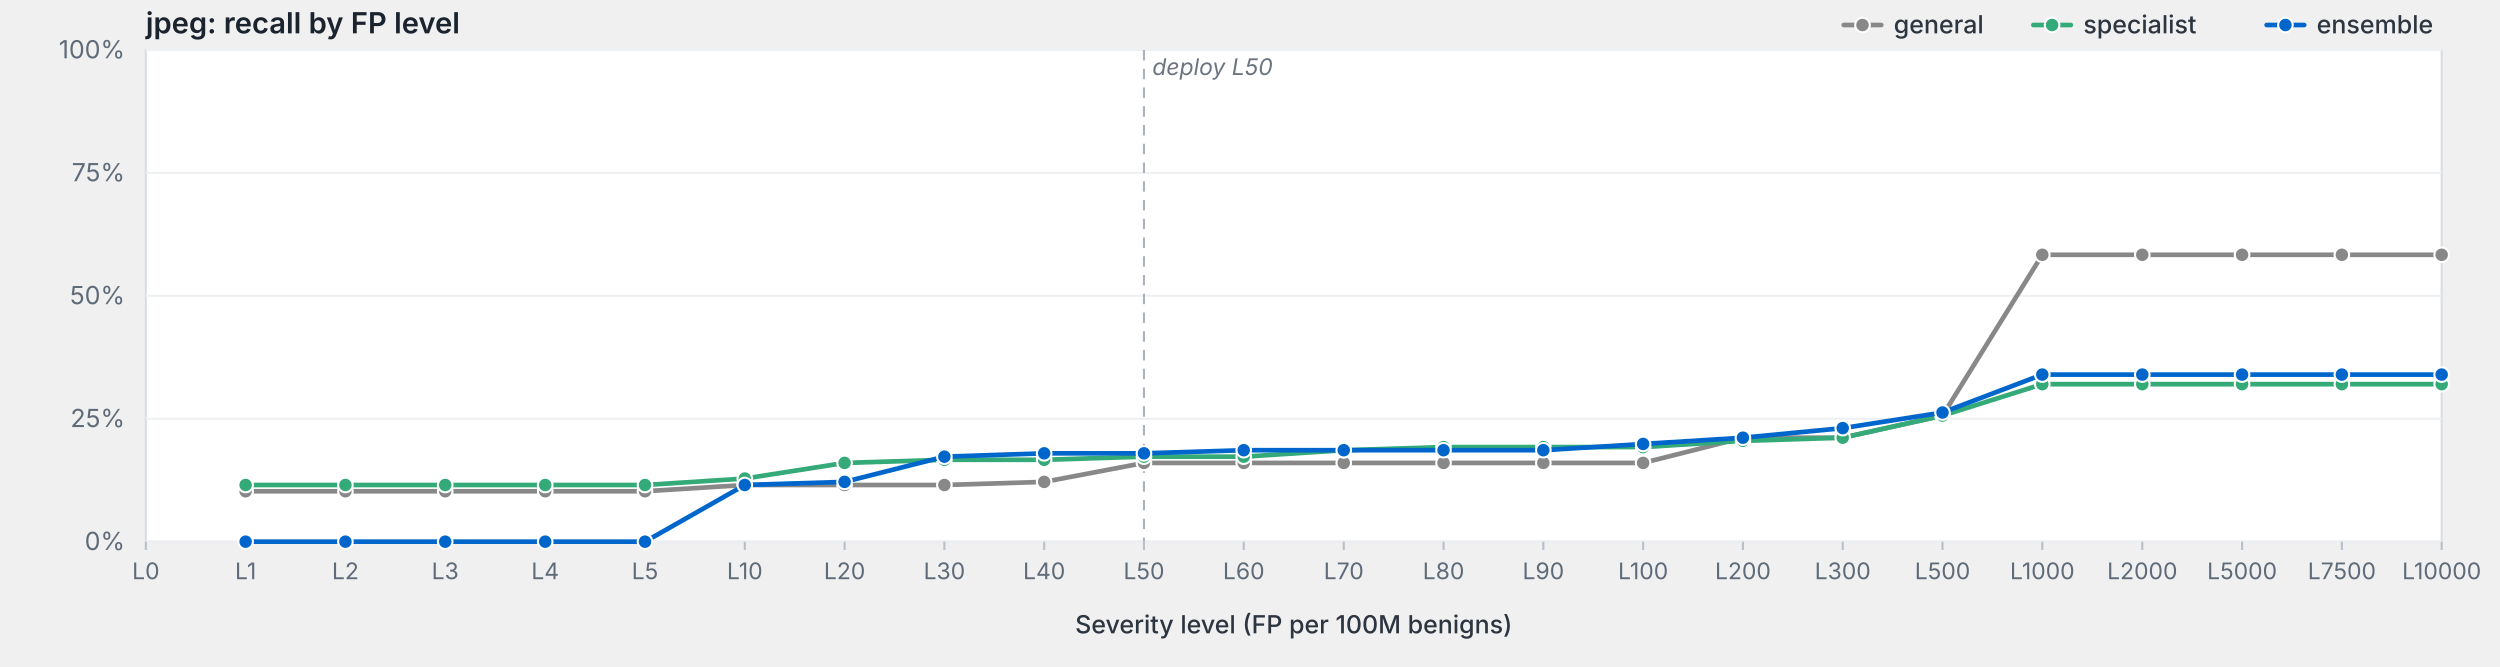
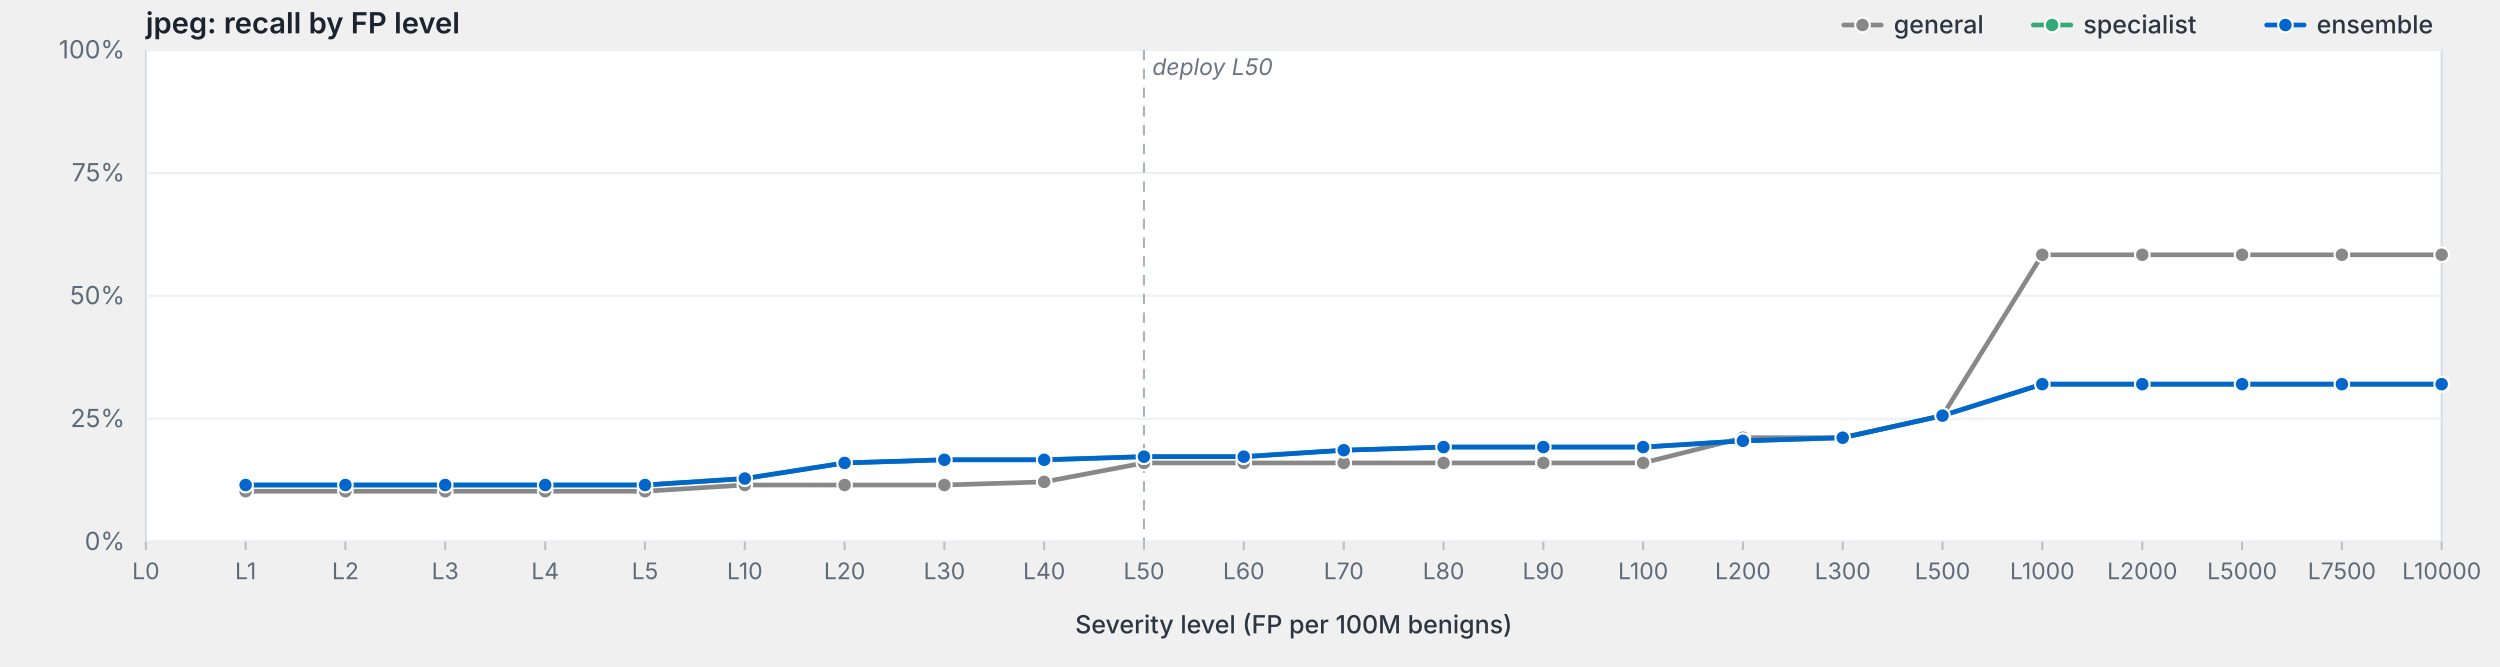
<svg xmlns="http://www.w3.org/2000/svg" viewBox="0 0 1200 320" width="1200" height="320" preserveAspectRatio="xMidYMid meet" role="img" aria-label="jpeg: recall by FP level">
  <style>svg { background: #fdfdfd; }.frame { fill: #fff; stroke: #d8dde3; stroke-width: 1; }.grid { stroke: #eef0f3; stroke-width: 1; }.tick { stroke: #b8bfc7; stroke-width: 1; }.axis-label { fill: #5f6b78; font-family: -apple-system, BlinkMacSystemFont, "Segoe UI", system-ui, sans-serif; font-size: 12px; }.x-label { fill: #5f6b78; font-family: -apple-system, BlinkMacSystemFont, "Segoe UI", system-ui, sans-serif; font-size: 11px; }.axis-title { fill: #2d3540; font-family: -apple-system, BlinkMacSystemFont, "Segoe UI", system-ui, sans-serif; font-size: 12px; font-weight: 500; }.title { fill: #1a232e; font-family: -apple-system, BlinkMacSystemFont, "Segoe UI", system-ui, sans-serif; font-size: 14px; font-weight: 600; }.deploy-marker { stroke: #aab2bd; stroke-width: 1; stroke-dasharray: 5,4; }.deploy-label { fill: #6b7480; font-family: -apple-system, BlinkMacSystemFont, "Segoe UI", system-ui, sans-serif; font-size: 11px; font-style: italic; }.curve { fill: none; stroke-width: 2.25; stroke-linejoin: round; stroke-linecap: round; }.marker { stroke: #fff; stroke-width: 1; }.legend-text { fill: #2d3540; font-family: -apple-system, BlinkMacSystemFont, "Segoe UI", system-ui, sans-serif; font-size: 12px; font-weight: 500; }</style>
  <text class="title" x="70" y="16">jpeg: recall by FP level</text>
  <rect class="frame" x="70" y="24" width="1102" height="236" />
  <line class="grid" x1="70" y1="260.0" x2="1172" y2="260.0" />
  <text class="axis-label" x="60" y="264.0" text-anchor="end">0%</text>
  <line class="grid" x1="70" y1="201.0" x2="1172" y2="201.0" />
  <text class="axis-label" x="60" y="205.0" text-anchor="end">25%</text>
  <line class="grid" x1="70" y1="142.0" x2="1172" y2="142.0" />
  <text class="axis-label" x="60" y="146.0" text-anchor="end">50%</text>
  <line class="grid" x1="70" y1="83.0" x2="1172" y2="83.0" />
  <text class="axis-label" x="60" y="87.0" text-anchor="end">75%</text>
  <line class="grid" x1="70" y1="24.0" x2="1172" y2="24.0" />
  <text class="axis-label" x="60" y="28.0" text-anchor="end">100%</text>
  <line class="deploy-marker" x1="549.1" y1="24" x2="549.1" y2="260" />
  <text class="deploy-label" x="553.1" y="36" text-anchor="start">deploy L50</text>
  <line class="tick" x1="70.0" y1="260" x2="70.0" y2="264" />
  <text class="x-label" x="70.0" y="278" text-anchor="middle">L0</text>
  <line class="tick" x1="117.9" y1="260" x2="117.9" y2="264" />
  <text class="x-label" x="117.9" y="278" text-anchor="middle">L1</text>
  <line class="tick" x1="165.8" y1="260" x2="165.8" y2="264" />
  <text class="x-label" x="165.8" y="278" text-anchor="middle">L2</text>
  <line class="tick" x1="213.7" y1="260" x2="213.7" y2="264" />
  <text class="x-label" x="213.7" y="278" text-anchor="middle">L3</text>
  <line class="tick" x1="261.7" y1="260" x2="261.7" y2="264" />
  <text class="x-label" x="261.7" y="278" text-anchor="middle">L4</text>
  <line class="tick" x1="309.6" y1="260" x2="309.6" y2="264" />
  <text class="x-label" x="309.6" y="278" text-anchor="middle">L5</text>
  <line class="tick" x1="357.5" y1="260" x2="357.5" y2="264" />
  <text class="x-label" x="357.5" y="278" text-anchor="middle">L10</text>
  <line class="tick" x1="405.4" y1="260" x2="405.4" y2="264" />
  <text class="x-label" x="405.4" y="278" text-anchor="middle">L20</text>
  <line class="tick" x1="453.3" y1="260" x2="453.3" y2="264" />
  <text class="x-label" x="453.3" y="278" text-anchor="middle">L30</text>
  <line class="tick" x1="501.2" y1="260" x2="501.2" y2="264" />
  <text class="x-label" x="501.2" y="278" text-anchor="middle">L40</text>
  <line class="tick" x1="549.1" y1="260" x2="549.1" y2="264" />
  <text class="x-label" x="549.1" y="278" text-anchor="middle">L50</text>
  <line class="tick" x1="597.0" y1="260" x2="597.0" y2="264" />
  <text class="x-label" x="597.0" y="278" text-anchor="middle">L60</text>
  <line class="tick" x1="645.0" y1="260" x2="645.0" y2="264" />
  <text class="x-label" x="645.0" y="278" text-anchor="middle">L70</text>
  <line class="tick" x1="692.9" y1="260" x2="692.9" y2="264" />
  <text class="x-label" x="692.9" y="278" text-anchor="middle">L80</text>
  <line class="tick" x1="740.8" y1="260" x2="740.8" y2="264" />
  <text class="x-label" x="740.8" y="278" text-anchor="middle">L90</text>
  <line class="tick" x1="788.7" y1="260" x2="788.7" y2="264" />
  <text class="x-label" x="788.7" y="278" text-anchor="middle">L100</text>
  <line class="tick" x1="836.6" y1="260" x2="836.6" y2="264" />
  <text class="x-label" x="836.6" y="278" text-anchor="middle">L200</text>
  <line class="tick" x1="884.5" y1="260" x2="884.5" y2="264" />
  <text class="x-label" x="884.5" y="278" text-anchor="middle">L300</text>
  <line class="tick" x1="932.4" y1="260" x2="932.4" y2="264" />
  <text class="x-label" x="932.4" y="278" text-anchor="middle">L500</text>
  <line class="tick" x1="980.3" y1="260" x2="980.3" y2="264" />
  <text class="x-label" x="980.3" y="278" text-anchor="middle">L1000</text>
  <line class="tick" x1="1028.3" y1="260" x2="1028.3" y2="264" />
  <text class="x-label" x="1028.3" y="278" text-anchor="middle">L2000</text>
  <line class="tick" x1="1076.2" y1="260" x2="1076.2" y2="264" />
  <text class="x-label" x="1076.2" y="278" text-anchor="middle">L5000</text>
  <line class="tick" x1="1124.1" y1="260" x2="1124.1" y2="264" />
  <text class="x-label" x="1124.1" y="278" text-anchor="middle">L7500</text>
  <line class="tick" x1="1172.0" y1="260" x2="1172.0" y2="264" />
  <text class="x-label" x="1172.0" y="278" text-anchor="middle">L10000</text>
  <text class="axis-title" x="621.0" y="304" text-anchor="middle">Severity level (FP per 100M benigns)</text>
  <path class="curve" d="M117.9,235.8 L165.8,235.8 L213.7,235.8 L261.7,235.8 L309.6,235.8 L357.5,232.8 L405.4,232.8 L453.3,232.8 L501.2,231.3 L549.1,222.2 L597.0,222.2 L645.0,222.2 L692.9,222.2 L740.8,222.2 L788.7,222.2 L836.6,210.1 L884.5,210.1 L932.4,199.5 L980.3,122.3 L1028.3,122.3 L1076.2,122.3 L1124.1,122.3 L1172.0,122.3" stroke="#888" />
  <circle class="marker" cx="117.9" cy="235.8" r="3.5" fill="#888" />
  <circle class="marker" cx="165.8" cy="235.8" r="3.5" fill="#888" />
  <circle class="marker" cx="213.7" cy="235.8" r="3.5" fill="#888" />
  <circle class="marker" cx="261.7" cy="235.8" r="3.5" fill="#888" />
  <circle class="marker" cx="309.6" cy="235.8" r="3.5" fill="#888" />
  <circle class="marker" cx="357.5" cy="232.8" r="3.5" fill="#888" />
  <circle class="marker" cx="405.4" cy="232.8" r="3.5" fill="#888" />
  <circle class="marker" cx="453.3" cy="232.8" r="3.5" fill="#888" />
  <circle class="marker" cx="501.2" cy="231.3" r="3.5" fill="#888" />
  <circle class="marker" cx="549.1" cy="222.2" r="3.5" fill="#888" />
  <circle class="marker" cx="597.0" cy="222.2" r="3.5" fill="#888" />
  <circle class="marker" cx="645.0" cy="222.2" r="3.5" fill="#888" />
  <circle class="marker" cx="692.9" cy="222.2" r="3.5" fill="#888" />
  <circle class="marker" cx="740.8" cy="222.2" r="3.5" fill="#888" />
  <circle class="marker" cx="788.7" cy="222.2" r="3.5" fill="#888" />
  <circle class="marker" cx="836.6" cy="210.1" r="3.5" fill="#888" />
  <circle class="marker" cx="884.5" cy="210.1" r="3.5" fill="#888" />
  <circle class="marker" cx="932.4" cy="199.5" r="3.5" fill="#888" />
  <circle class="marker" cx="980.3" cy="122.3" r="3.5" fill="#888" />
  <circle class="marker" cx="1028.3" cy="122.3" r="3.5" fill="#888" />
  <circle class="marker" cx="1076.2" cy="122.3" r="3.5" fill="#888" />
  <circle class="marker" cx="1124.1" cy="122.3" r="3.5" fill="#888" />
  <circle class="marker" cx="1172.0" cy="122.3" r="3.5" fill="#888" />
  <path class="curve" d="M117.9,232.8 L165.8,232.8 L213.7,232.8 L261.7,232.8 L309.6,232.8 L357.5,229.7 L405.4,222.2 L453.3,220.7 L501.2,220.7 L549.1,219.2 L597.0,219.2 L645.0,216.1 L692.9,214.6 L740.8,214.6 L788.7,214.6 L836.6,211.6 L884.5,210.1 L932.4,199.5 L980.3,184.4 L1028.3,184.4 L1076.2,184.4 L1124.1,184.4 L1172.0,184.4" stroke="#3a7" />
  <circle class="marker" cx="117.9" cy="232.8" r="3.5" fill="#3a7" />
  <circle class="marker" cx="165.8" cy="232.8" r="3.5" fill="#3a7" />
  <circle class="marker" cx="213.7" cy="232.8" r="3.5" fill="#3a7" />
  <circle class="marker" cx="261.7" cy="232.8" r="3.5" fill="#3a7" />
  <circle class="marker" cx="309.6" cy="232.8" r="3.5" fill="#3a7" />
  <circle class="marker" cx="357.5" cy="229.7" r="3.5" fill="#3a7" />
  <circle class="marker" cx="405.4" cy="222.2" r="3.5" fill="#3a7" />
  <circle class="marker" cx="453.3" cy="220.7" r="3.5" fill="#3a7" />
  <circle class="marker" cx="501.2" cy="220.7" r="3.5" fill="#3a7" />
  <circle class="marker" cx="549.1" cy="219.2" r="3.5" fill="#3a7" />
  <circle class="marker" cx="597.0" cy="219.2" r="3.5" fill="#3a7" />
  <circle class="marker" cx="645.0" cy="216.1" r="3.5" fill="#3a7" />
  <circle class="marker" cx="692.9" cy="214.6" r="3.5" fill="#3a7" />
  <circle class="marker" cx="740.8" cy="214.6" r="3.5" fill="#3a7" />
  <circle class="marker" cx="788.7" cy="214.6" r="3.5" fill="#3a7" />
  <circle class="marker" cx="836.6" cy="211.6" r="3.5" fill="#3a7" />
  <circle class="marker" cx="884.5" cy="210.1" r="3.5" fill="#3a7" />
  <circle class="marker" cx="932.4" cy="199.5" r="3.5" fill="#3a7" />
  <circle class="marker" cx="980.3" cy="184.4" r="3.5" fill="#3a7" />
  <circle class="marker" cx="1028.3" cy="184.4" r="3.5" fill="#3a7" />
  <circle class="marker" cx="1076.2" cy="184.4" r="3.5" fill="#3a7" />
  <circle class="marker" cx="1124.1" cy="184.4" r="3.5" fill="#3a7" />
  <circle class="marker" cx="1172.0" cy="184.4" r="3.5" fill="#3a7" />
-   <path class="curve" d="M117.9,260.0 L165.8,260.0 L213.7,260.0 L261.7,260.0 L309.6,260.0 L357.5,232.8 L405.4,231.3 L453.3,219.2 L501.2,217.6 L549.1,217.6 L597.0,216.1 L645.0,216.1 L692.9,216.1 L740.8,216.1 L788.7,213.1 L836.6,210.1 L884.5,205.5 L932.4,198.0 L980.3,179.8 L1028.3,179.8 L1076.2,179.8 L1124.1,179.8 L1172.0,179.8" stroke="#06c" />
-   <circle class="marker" cx="117.9" cy="260.0" r="3.5" fill="#06c" />
-   <circle class="marker" cx="165.8" cy="260.0" r="3.5" fill="#06c" />
-   <circle class="marker" cx="213.7" cy="260.0" r="3.5" fill="#06c" />
-   <circle class="marker" cx="261.7" cy="260.0" r="3.5" fill="#06c" />
-   <circle class="marker" cx="309.6" cy="260.0" r="3.5" fill="#06c" />
-   <circle class="marker" cx="357.5" cy="232.8" r="3.5" fill="#06c" />
-   <circle class="marker" cx="405.4" cy="231.3" r="3.5" fill="#06c" />
-   <circle class="marker" cx="453.3" cy="219.2" r="3.5" fill="#06c" />
-   <circle class="marker" cx="501.2" cy="217.6" r="3.5" fill="#06c" />
-   <circle class="marker" cx="549.1" cy="217.6" r="3.5" fill="#06c" />
-   <circle class="marker" cx="597.0" cy="216.1" r="3.5" fill="#06c" />
+   <path class="curve" d="M117.9,232.8 L165.8,232.8 L213.7,232.8 L261.7,232.8 L309.6,232.8 L357.5,229.7 L405.4,222.2 L453.3,220.7 L501.2,220.7 L549.1,219.2 L597.0,219.2 L645.0,216.1 L692.9,214.6 L740.8,214.6 L788.7,214.6 L836.6,211.6 L884.5,210.1 L932.4,199.5 L980.3,184.4 L1028.3,184.4 L1076.2,184.4 L1124.1,184.4 L1172.0,184.4" stroke="#06c" />
+   <circle class="marker" cx="117.9" cy="232.8" r="3.5" fill="#06c" />
+   <circle class="marker" cx="165.8" cy="232.8" r="3.5" fill="#06c" />
+   <circle class="marker" cx="213.7" cy="232.8" r="3.5" fill="#06c" />
+   <circle class="marker" cx="261.7" cy="232.8" r="3.5" fill="#06c" />
+   <circle class="marker" cx="309.6" cy="232.8" r="3.5" fill="#06c" />
+   <circle class="marker" cx="357.5" cy="229.7" r="3.5" fill="#06c" />
+   <circle class="marker" cx="405.4" cy="222.2" r="3.5" fill="#06c" />
+   <circle class="marker" cx="453.3" cy="220.7" r="3.5" fill="#06c" />
+   <circle class="marker" cx="501.2" cy="220.7" r="3.5" fill="#06c" />
+   <circle class="marker" cx="549.1" cy="219.2" r="3.5" fill="#06c" />
+   <circle class="marker" cx="597.0" cy="219.2" r="3.5" fill="#06c" />
  <circle class="marker" cx="645.0" cy="216.1" r="3.5" fill="#06c" />
-   <circle class="marker" cx="692.9" cy="216.1" r="3.5" fill="#06c" />
-   <circle class="marker" cx="740.8" cy="216.1" r="3.5" fill="#06c" />
-   <circle class="marker" cx="788.7" cy="213.1" r="3.5" fill="#06c" />
-   <circle class="marker" cx="836.6" cy="210.1" r="3.5" fill="#06c" />
-   <circle class="marker" cx="884.5" cy="205.5" r="3.5" fill="#06c" />
-   <circle class="marker" cx="932.4" cy="198.0" r="3.5" fill="#06c" />
-   <circle class="marker" cx="980.3" cy="179.8" r="3.5" fill="#06c" />
-   <circle class="marker" cx="1028.3" cy="179.8" r="3.5" fill="#06c" />
-   <circle class="marker" cx="1076.2" cy="179.8" r="3.5" fill="#06c" />
-   <circle class="marker" cx="1124.1" cy="179.8" r="3.5" fill="#06c" />
-   <circle class="marker" cx="1172.0" cy="179.8" r="3.5" fill="#06c" />
+   <circle class="marker" cx="692.9" cy="214.6" r="3.5" fill="#06c" />
+   <circle class="marker" cx="740.8" cy="214.6" r="3.5" fill="#06c" />
+   <circle class="marker" cx="788.7" cy="214.6" r="3.5" fill="#06c" />
+   <circle class="marker" cx="836.6" cy="211.6" r="3.5" fill="#06c" />
+   <circle class="marker" cx="884.5" cy="210.1" r="3.5" fill="#06c" />
+   <circle class="marker" cx="932.4" cy="199.5" r="3.5" fill="#06c" />
+   <circle class="marker" cx="980.3" cy="184.4" r="3.5" fill="#06c" />
+   <circle class="marker" cx="1028.3" cy="184.4" r="3.5" fill="#06c" />
+   <circle class="marker" cx="1076.2" cy="184.4" r="3.5" fill="#06c" />
+   <circle class="marker" cx="1124.1" cy="184.4" r="3.5" fill="#06c" />
+   <circle class="marker" cx="1172.0" cy="184.4" r="3.5" fill="#06c" />
  <line x1="1088.0" y1="12.0" x2="1106.0" y2="12.0" stroke="#06c" stroke-width="2.25" stroke-linecap="round" />
  <circle cx="1097.0" cy="12.0" r="3.5" fill="#06c" stroke="#fff" stroke-width="1" />
  <text class="legend-text" x="1112.0" y="16.0">ensemble</text>
  <line x1="976.0" y1="12.0" x2="994.0" y2="12.0" stroke="#3a7" stroke-width="2.25" stroke-linecap="round" />
  <circle cx="985.0" cy="12.0" r="3.5" fill="#3a7" stroke="#fff" stroke-width="1" />
  <text class="legend-text" x="1000.0" y="16.0">specialist</text>
  <line x1="885.0" y1="12.0" x2="903.0" y2="12.0" stroke="#888" stroke-width="2.25" stroke-linecap="round" />
  <circle cx="894.0" cy="12.0" r="3.5" fill="#888" stroke="#fff" stroke-width="1" />
  <text class="legend-text" x="909.0" y="16.0">general</text>
</svg>
